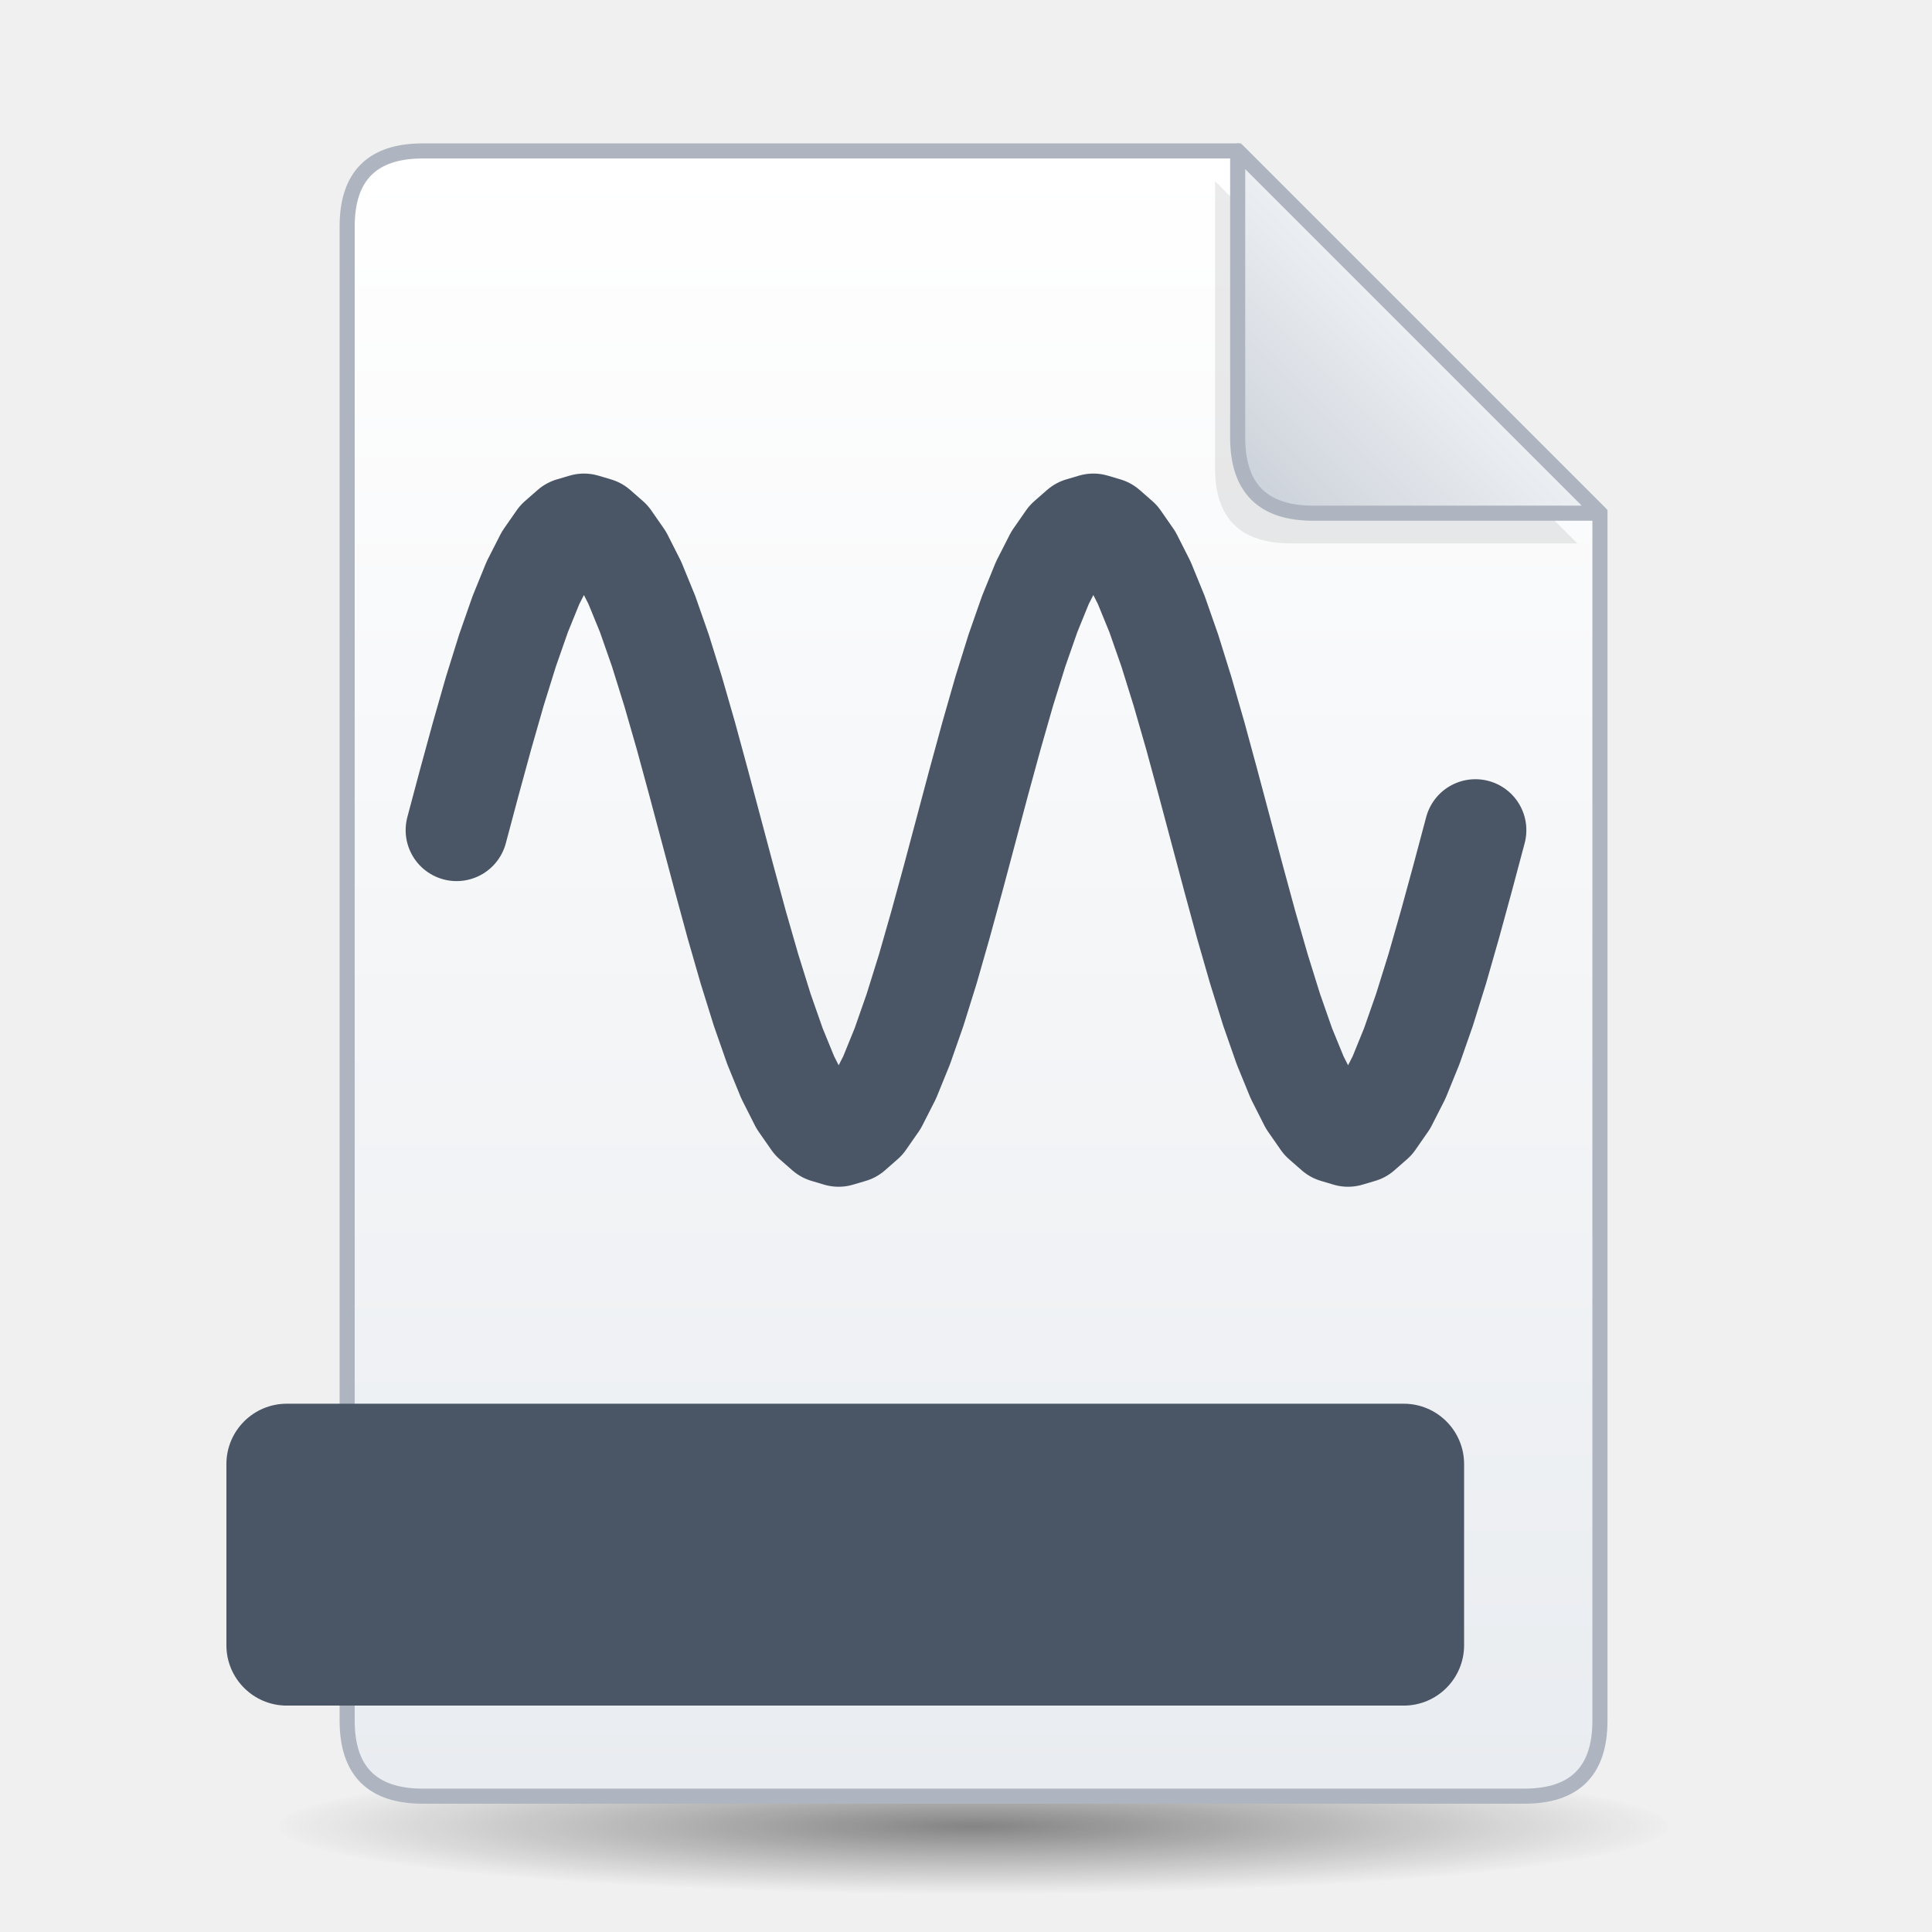
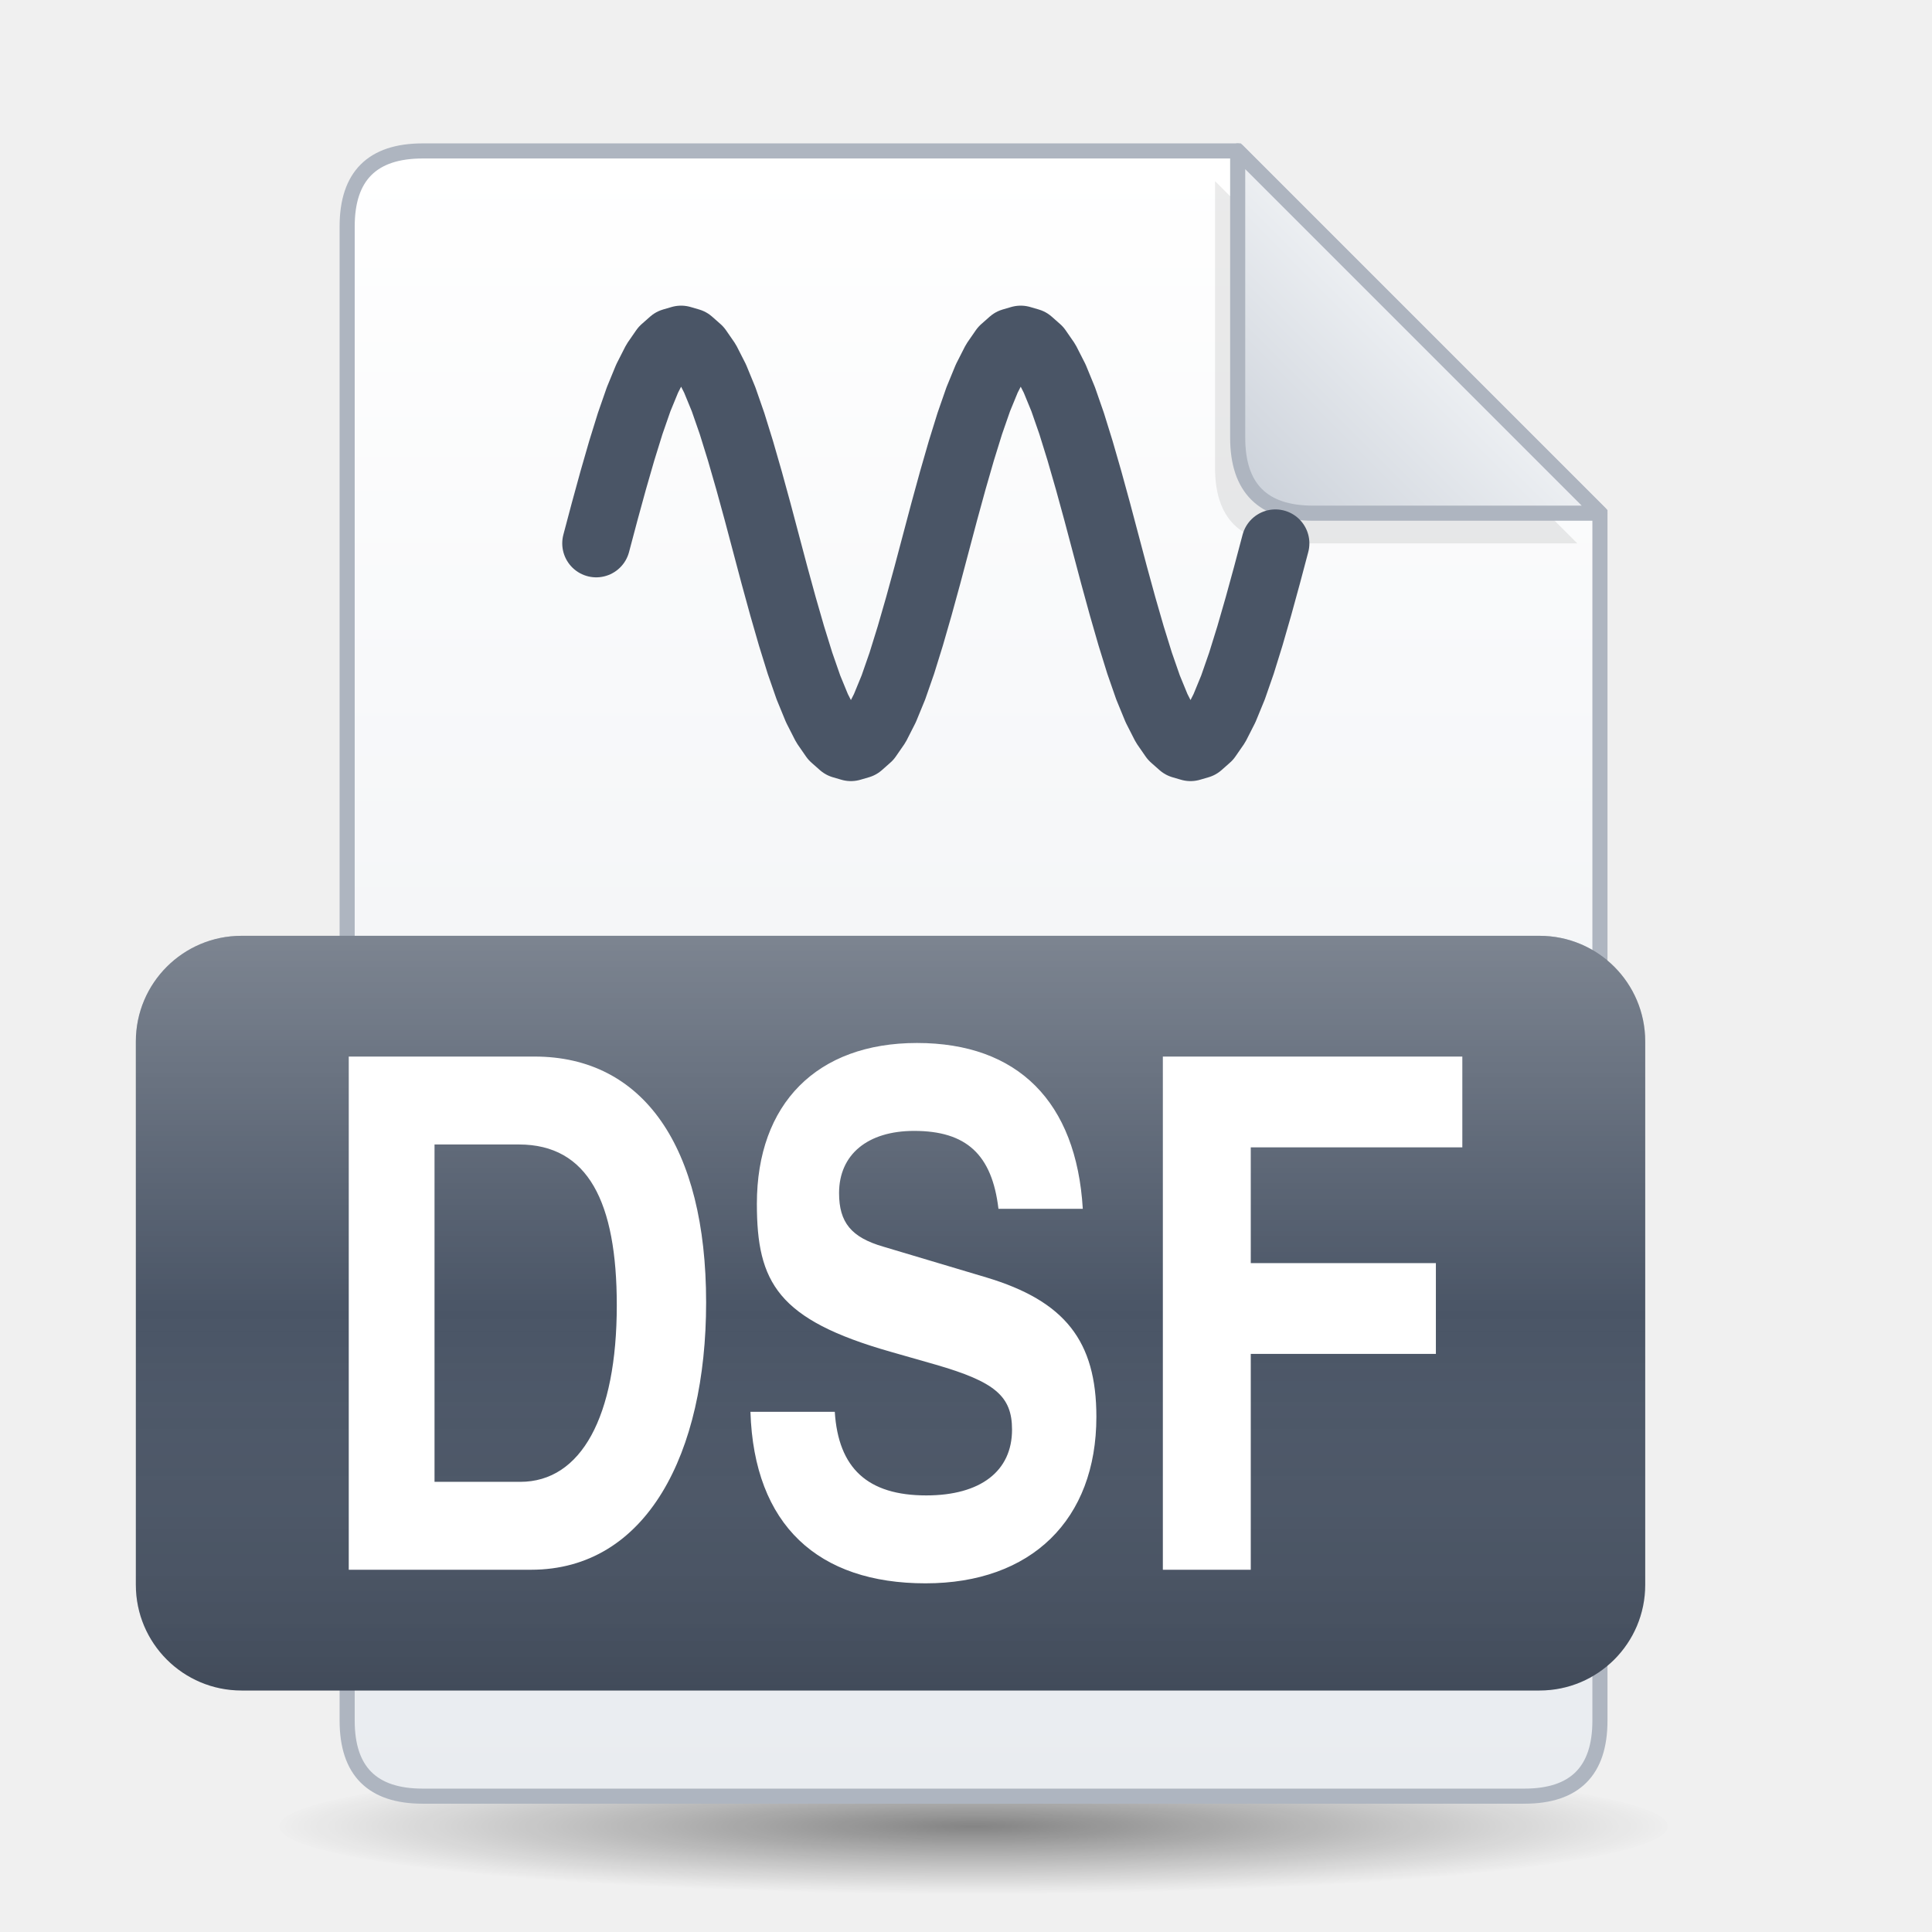
<svg xmlns="http://www.w3.org/2000/svg" width="256" height="256" viewBox="0 0 256 256">
  <defs>
    <linearGradient id="pg" x1="0" y1="0" x2="0" y2="1">
      <stop offset="0" stop-color="#FFFFFF" />
      <stop offset="1" stop-color="#E9ECF0" />
    </linearGradient>
    <linearGradient id="fold" x1="0" y1="1" x2="1" y2="0">
      <stop offset="0" stop-color="#C9CFD8" />
      <stop offset=".6" stop-color="#F4F6F8" />
      <stop offset="1" stop-color="#FFFFFF" />
    </linearGradient>
    <linearGradient id="tg" x1="0" y1="0" x2="0" y2="1">
      <stop offset="0" stop-color="#fff" stop-opacity=".28" />
      <stop offset=".5" stop-color="#fff" stop-opacity="0" />
      <stop offset="1" stop-color="#000" stop-opacity=".12" />
    </linearGradient>
    <radialGradient id="sh" cx=".5" cy=".5" r=".5">
      <stop offset="0" stop-color="#000" stop-opacity=".45" />
      <stop offset="1" stop-color="#000" stop-opacity="0" />
    </radialGradient>
  </defs>
  <ellipse cx="129" cy="242" rx="92" ry="9" fill="url(#sh)" />
  <path d="M56,20 L164,20 L212,68 L212,228 Q212,238 202,238 L56,238 Q46,238 46,228 L46,30 Q46,20 56,20Z" fill="url(#pg)" stroke="#AEB5C0" stroke-width="2" />
  <path d="M164,20 L164,58 Q164,68 174,68 L212,68Z" fill="#000" opacity=".08" transform="translate(-3,4)" />
  <path d="M164,20 L164,58 Q164,68 174,68 L212,68Z" fill="url(#fold)" stroke="#AEB5C0" stroke-width="2" stroke-linejoin="round" />
-   <path d="M60.5,110 L62.19,103.66 L63.88,97.48 L65.56,91.61 L67.25,86.19 L68.94,81.36 L70.62,77.23 L72.31,73.91 L74,71.48 L75.69,70 L77.38,69.5 L79.06,70 L80.75,71.48 L82.44,73.91 L84.12,77.23 L85.81,81.36 L87.5,86.19 L89.19,91.61 L90.88,97.48 L92.56,103.66 L94.25,110 L95.94,116.34 L97.62,122.52 L99.31,128.39 L101,133.81 L102.69,138.64 L104.38,142.77 L106.06,146.09 L107.75,148.52 L109.44,150 L111.12,150.5 L112.81,150 L114.5,148.52 L116.19,146.09 L117.88,142.77 L119.56,138.64 L121.25,133.81 L122.94,128.39 L124.62,122.52 L126.31,116.34 L128,110 L129.69,103.66 L131.38,97.48 L133.06,91.61 L134.75,86.19 L136.44,81.36 L138.12,77.23 L139.81,73.91 L141.5,71.48 L143.19,70 L144.88,69.5 L146.56,70 L148.25,71.48 L149.94,73.91 L151.62,77.23 L153.31,81.36 L155,86.19 L156.69,91.61 L158.38,97.48 L160.06,103.66 L161.75,110 L163.44,116.34 L165.12,122.52 L166.81,128.39 L168.5,133.81 L170.19,138.64 L171.88,142.77 L173.56,146.09 L175.25,148.52 L176.94,150 L178.62,150.5 L180.31,150 L182,148.52 L183.69,146.09 L185.38,142.77 L187.06,138.64 L188.75,133.81 L190.44,128.39 L192.12,122.52 L193.81,116.34 L195.5,110" fill="none" stroke="#4A5566" stroke-width="13.5" stroke-linecap="round" stroke-linejoin="round" />
-   <rect x="30" y="186" width="164" height="40" rx="8" fill="#4A5566" />
+   <path d="M79,72 L80.12,67.78 L81.25,63.66 L82.38,59.74 L83.5,56.13 L84.62,52.91 L85.75,50.16 L86.88,47.94 L88,46.32 L89.12,45.33 L90.25,45 L91.38,45.33 L92.5,46.32 L93.62,47.94 L94.75,50.16 L95.88,52.91 L97,56.13 L98.12,59.74 L99.25,63.66 L100.38,67.78 L101.5,72 L102.62,76.22 L103.75,80.34 L104.88,84.26 L106,87.87 L107.12,91.09 L108.25,93.84 L109.38,96.06 L110.5,97.68 L111.62,98.67 L112.75,99 L113.88,98.67 L115,97.68 L116.12,96.06 L117.25,93.84 L118.38,91.09 L119.5,87.87 L120.62,84.26 L121.75,80.34 L122.88,76.22 L124,72 L125.12,67.78 L126.25,63.66 L127.38,59.74 L128.5,56.13 L129.62,52.91 L130.75,50.16 L131.88,47.94 L133,46.32 L134.12,45.33 L135.25,45 L136.38,45.33 L137.5,46.32 L138.62,47.94 L139.75,50.16 L140.88,52.91 L142,56.13 L143.12,59.74 L144.25,63.66 L145.38,67.78 L146.5,72 L147.62,76.22 L148.75,80.34 L149.88,84.26 L151,87.87 L152.12,91.09 L153.25,93.84 L154.38,96.06 L155.5,97.68 L156.62,98.67 L157.75,99 L158.88,98.67 L160,97.68 L161.12,96.06 L162.25,93.84 L163.38,91.09 L164.5,87.87 L165.62,84.26 L166.75,80.34 L167.88,76.22 L169,72" fill="none" stroke="#4A5566" stroke-width="9" stroke-linecap="round" stroke-linejoin="round" />
+   <rect x="18" y="124" width="200" height="100" rx="14" fill="#4A5566" />
+   <rect x="18" y="124" width="200" height="100" rx="14" fill="url(#tg)" />
+   <path d="M93.565 172.579C93.565 151.933 85.231 140.0 70.836 140.0H46.212V208.0H70.362C85.705 208.0 93.565 192.563 93.565 172.579ZM81.727 172.958C81.727 187.733 76.992 196.351 68.942 196.351H57.577V151.649H68.752C77.939 151.649 81.727 159.32 81.727 172.958Z M145.276 187.733C145.276 177.694 141.109 172.39 130.691 169.265L117.053 165.192C112.791 163.961 111.181 161.972 111.181 158.089C111.181 152.975 114.969 149.85 121.125 149.85C128.039 149.85 131.448 152.975 132.301 160.173H143.476C142.624 145.967 134.858 138.201 121.504 138.201C108.245 138.201 100.29 146.251 100.29 159.51C100.29 169.928 103.036 174.852 118.0 179.114L123.967 180.819C131.827 183.092 134.1 184.986 134.1 189.437C134.1 194.93 129.933 198.15 122.735 198.15C114.969 198.15 111.086 194.552 110.613 187.07H99.437C99.911 202.128 108.435 209.799 122.641 209.799C136.657 209.799 145.276 201.37 145.276 187.733Z M193.766 152.028V140.0H154.084V208.0H165.733V179.398H190.262V167.37H165.733V152.028Z" fill="#fff" />
</svg>
